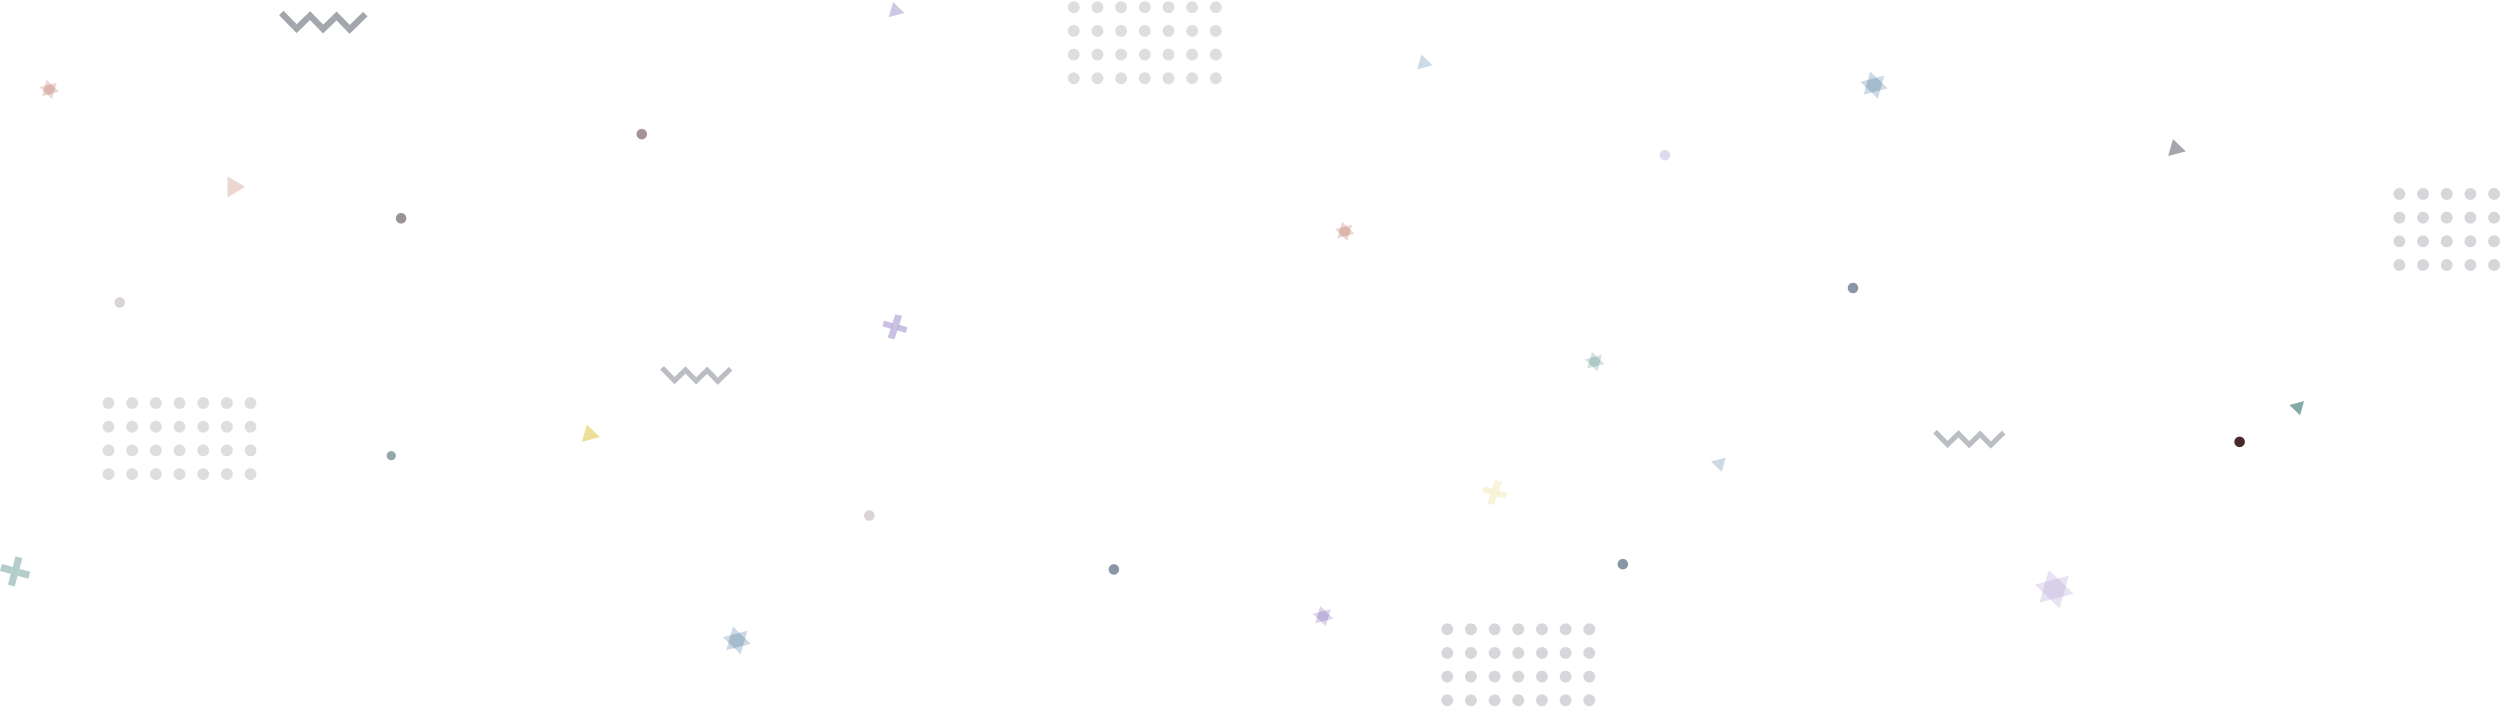
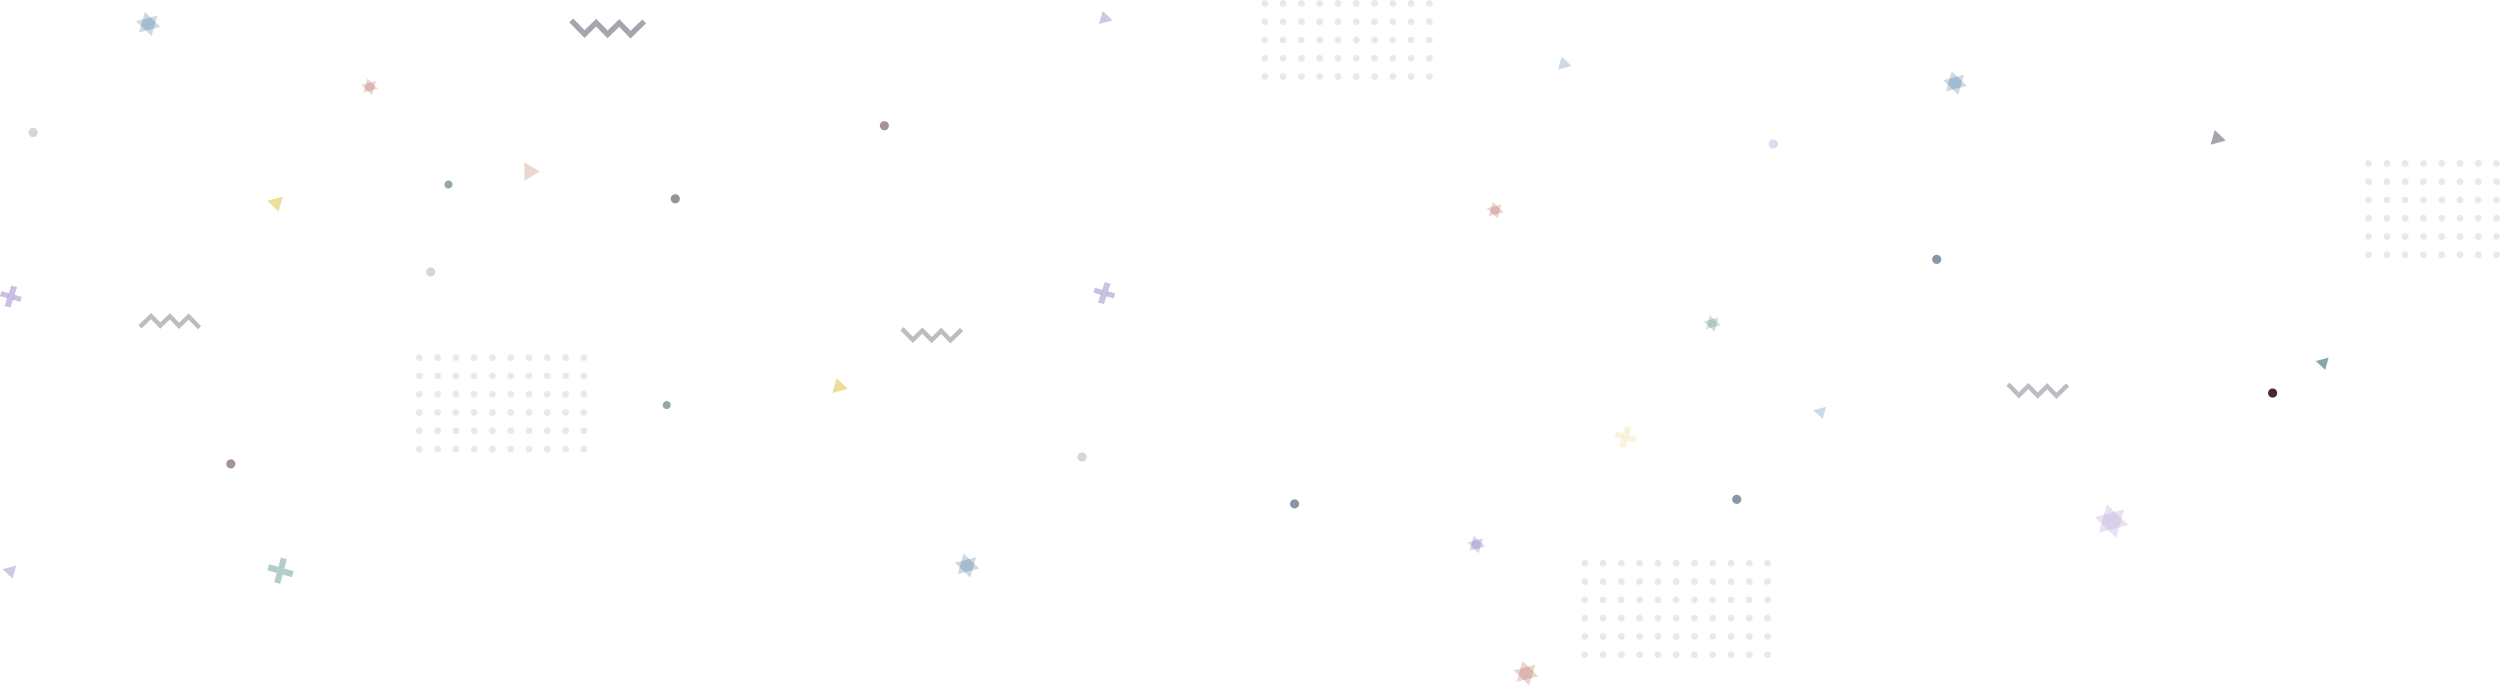
- <svg xmlns="http://www.w3.org/2000/svg" width="1901" height="537" viewBox="0 0 1901 537" fill="none">
-   <path d="M1020.47 168.704L1029.88 177.727L1016.93 181.136L1020.47 168.704Z" fill="#9E341F" fill-opacity="0.2" />
-   <path d="M1024.53 183.297L1015.13 174.273L1028.07 170.866L1024.53 183.297Z" fill="#9E341F" fill-opacity="0.2" />
-   <circle cx="1896.5" cy="147.5" r="4.5" fill="#989CA3" fill-opacity="0.4" />
-   <circle cx="1896.5" cy="165.5" r="4.5" fill="#989CA3" fill-opacity="0.4" />
-   <circle cx="1896.5" cy="183.5" r="4.5" fill="#989CA3" fill-opacity="0.4" />
-   <circle cx="1896.5" cy="201.5" r="4.5" fill="#989CA3" fill-opacity="0.4" />
-   <path d="M1422.14 54.406L1435.41 67.144L1417.13 71.957L1422.14 54.406Z" fill="#08457A" fill-opacity="0.2" />
-   <path d="M1427.86 75.008L1414.59 62.268L1432.87 57.458L1427.86 75.008Z" fill="#08457A" fill-opacity="0.2" />
-   <path d="M35.474 60.704L44.876 69.727L31.929 73.135L35.474 60.704Z" fill="#9E341F" fill-opacity="0.2" />
-   <path d="M39.526 75.297L30.125 66.273L43.073 62.866L39.526 75.297Z" fill="#9E341F" fill-opacity="0.2" />
-   <path d="M1210.47 267.704L1219.88 276.727L1206.93 280.136L1210.47 267.704Z" fill="#1F6964" fill-opacity="0.2" />
-   <path d="M1214.53 282.297L1205.13 273.273L1218.07 269.866L1214.53 282.297Z" fill="#1F6964" fill-opacity="0.2" />
-   <path d="M446.205 322.852L456.095 332.342L442.477 335.927L446.205 322.852Z" fill="#E3C954" fill-opacity="0.6" />
-   <path d="M679.084 1.568L687.736 9.871L675.822 13.008L679.084 1.568Z" fill="#B1A2D4" fill-opacity="0.6" />
-   <path d="M186.352 142.038L173 150.197L173 134.121L186.352 142.038Z" fill="#9E341F" fill-opacity="0.2" />
-   <path d="M1652.35 105.762L1662.07 115.086L1648.69 118.609L1652.35 105.762Z" fill="#1A2333" fill-opacity="0.4" />
-   <path d="M1748.96 315.787L1740.81 307.956L1752.04 304.999L1748.96 315.787Z" fill="#065853" fill-opacity="0.5" />
-   <path d="M1003.85 460.805L1013.81 470.358L1000.1 473.968L1003.85 460.805Z" fill="#51309F" fill-opacity="0.2" />
-   <path d="M1008.15 476.253L998.191 466.698L1011.9 463.09L1008.15 476.253Z" fill="#51309F" fill-opacity="0.2" />
-   <path d="M557.351 476.462L570.932 489.495L552.231 494.419L557.351 476.462Z" fill="#08457A" fill-opacity="0.2" />
-   <path d="M563.204 497.541L549.624 484.505L568.327 479.584L563.204 497.541Z" fill="#08457A" fill-opacity="0.2" />
-   <path d="M1080.83 41.535L1089.29 49.655L1077.64 52.722L1080.83 41.535Z" fill="#08457A" fill-opacity="0.2" />
-   <path d="M1309.13 358.757L1301 350.948L1312.2 348L1309.13 358.757Z" fill="#08457A" fill-opacity="0.2" />
-   <path d="M1557.95 433.41L1576.75 451.455L1550.86 458.273L1557.95 433.41Z" fill="#B1A2D4" fill-opacity="0.3" />
-   <path d="M1566.05 462.598L1547.25 444.55L1573.15 437.736L1566.05 462.598Z" fill="#B1A2D4" fill-opacity="0.3" />
-   <circle cx="82.5" cy="306.5" r="4.5" fill="#1A2333" fill-opacity="0.15" />
-   <circle cx="816.5" cy="5.5" r="4.5" fill="#1A2333" fill-opacity="0.15" />
-   <circle cx="1824.5" cy="147.5" r="4.5" fill="#989CA3" fill-opacity="0.4" />
-   <circle cx="1100.5" cy="478.5" r="4.5" fill="#989CA3" fill-opacity="0.4" />
-   <circle cx="82.5" cy="324.5" r="4.5" fill="#1A2333" fill-opacity="0.15" />
-   <circle cx="816.5" cy="23.5" r="4.5" fill="#1A2333" fill-opacity="0.15" />
-   <circle cx="1824.5" cy="165.5" r="4.5" fill="#989CA3" fill-opacity="0.4" />
-   <circle cx="1100.5" cy="496.5" r="4.5" fill="#989CA3" fill-opacity="0.4" />
-   <circle cx="82.5" cy="342.5" r="4.5" fill="#1A2333" fill-opacity="0.15" />
-   <circle cx="816.5" cy="41.5" r="4.5" fill="#1A2333" fill-opacity="0.15" />
-   <circle cx="1824.5" cy="183.5" r="4.5" fill="#989CA3" fill-opacity="0.4" />
-   <circle cx="1100.5" cy="514.5" r="4.5" fill="#989CA3" fill-opacity="0.4" />
-   <circle cx="82.5" cy="360.5" r="4.5" fill="#1A2333" fill-opacity="0.15" />
-   <circle cx="816.5" cy="59.5" r="4.5" fill="#1A2333" fill-opacity="0.15" />
-   <circle cx="1824.5" cy="201.5" r="4.5" fill="#989CA3" fill-opacity="0.4" />
-   <circle cx="1100.5" cy="532.5" r="4.5" fill="#989CA3" fill-opacity="0.4" />
-   <circle cx="154.5" cy="306.5" r="4.5" fill="#1A2333" fill-opacity="0.15" />
-   <circle cx="888.5" cy="5.5" r="4.5" fill="#1A2333" fill-opacity="0.15" />
-   <circle cx="1172.5" cy="478.5" r="4.5" fill="#989CA3" fill-opacity="0.4" />
-   <circle cx="190.5" cy="306.5" r="4.5" fill="#1A2333" fill-opacity="0.15" />
-   <circle cx="924.5" cy="5.5" r="4.5" fill="#1A2333" fill-opacity="0.15" />
-   <circle cx="1208.5" cy="478.5" r="4.5" fill="#989CA3" fill-opacity="0.4" />
-   <circle cx="154.5" cy="324.5" r="4.5" fill="#1A2333" fill-opacity="0.15" />
-   <circle cx="888.5" cy="23.5" r="4.5" fill="#1A2333" fill-opacity="0.15" />
-   <circle cx="1172.5" cy="496.5" r="4.5" fill="#989CA3" fill-opacity="0.4" />
-   <circle cx="190.5" cy="324.5" r="4.5" fill="#1A2333" fill-opacity="0.15" />
-   <circle cx="924.5" cy="23.5" r="4.5" fill="#1A2333" fill-opacity="0.15" />
-   <circle cx="1208.5" cy="496.5" r="4.5" fill="#989CA3" fill-opacity="0.4" />
-   <circle cx="154.5" cy="342.5" r="4.5" fill="#1A2333" fill-opacity="0.15" />
-   <circle cx="172.5" cy="360.5" r="4.5" fill="#1A2333" fill-opacity="0.15" />
-   <circle cx="888.5" cy="41.5" r="4.5" fill="#1A2333" fill-opacity="0.15" />
-   <circle cx="1172.5" cy="514.5" r="4.5" fill="#989CA3" fill-opacity="0.4" />
-   <circle cx="190.5" cy="342.5" r="4.5" fill="#1A2333" fill-opacity="0.15" />
-   <circle cx="924.5" cy="41.5" r="4.5" fill="#1A2333" fill-opacity="0.15" />
-   <circle cx="1208.5" cy="514.5" r="4.5" fill="#989CA3" fill-opacity="0.4" />
-   <circle cx="154.5" cy="360.5" r="4.5" fill="#1A2333" fill-opacity="0.15" />
-   <circle cx="888.5" cy="59.5" r="4.5" fill="#1A2333" fill-opacity="0.15" />
-   <circle cx="1172.5" cy="532.5" r="4.5" fill="#989CA3" fill-opacity="0.4" />
-   <circle cx="190.5" cy="360.5" r="4.5" fill="#1A2333" fill-opacity="0.15" />
-   <circle cx="924.5" cy="59.5" r="4.5" fill="#1A2333" fill-opacity="0.15" />
-   <circle cx="1208.5" cy="532.5" r="4.5" fill="#989CA3" fill-opacity="0.4" />
-   <circle cx="297.5" cy="346.5" r="3.5" fill="#285053" fill-opacity="0.5" />
-   <circle cx="661" cy="392" r="4" fill="#49292C" fill-opacity="0.2" />
-   <circle cx="91" cy="230" r="4" fill="#49292C" fill-opacity="0.2" />
-   <circle cx="488" cy="102" r="4" fill="#49292C" fill-opacity="0.5" />
-   <circle cx="1234" cy="429" r="4" fill="#132F4C" fill-opacity="0.5" />
-   <circle cx="1409" cy="219" r="4" fill="#132F4C" fill-opacity="0.5" />
-   <circle cx="1266" cy="118" r="4" fill="#B1A2D4" fill-opacity="0.4" />
-   <circle cx="1703" cy="336" r="4" fill="#49292C" />
-   <circle cx="847" cy="433" r="4" fill="#132F4C" fill-opacity="0.5" />
-   <circle cx="305" cy="166" r="4" fill="#34262F" fill-opacity="0.5" />
-   <circle cx="100.5" cy="306.5" r="4.5" fill="#1A2333" fill-opacity="0.15" />
-   <circle cx="834.5" cy="5.5" r="4.5" fill="#1A2333" fill-opacity="0.15" />
-   <circle cx="1842.5" cy="147.5" r="4.5" fill="#989CA3" fill-opacity="0.4" />
-   <circle cx="1118.5" cy="478.5" r="4.5" fill="#989CA3" fill-opacity="0.4" />
-   <circle cx="100.5" cy="324.5" r="4.5" fill="#1A2333" fill-opacity="0.15" />
-   <circle cx="834.5" cy="23.5" r="4.5" fill="#1A2333" fill-opacity="0.15" />
-   <circle cx="1842.5" cy="165.5" r="4.5" fill="#989CA3" fill-opacity="0.4" />
-   <circle cx="1118.5" cy="496.5" r="4.5" fill="#989CA3" fill-opacity="0.4" />
-   <circle cx="100.5" cy="342.5" r="4.5" fill="#1A2333" fill-opacity="0.15" />
-   <circle cx="834.5" cy="41.5" r="4.5" fill="#1A2333" fill-opacity="0.15" />
-   <circle cx="1842.5" cy="183.5" r="4.5" fill="#989CA3" fill-opacity="0.4" />
-   <circle cx="1118.5" cy="514.5" r="4.5" fill="#989CA3" fill-opacity="0.4" />
-   <circle cx="100.5" cy="360.5" r="4.5" fill="#1A2333" fill-opacity="0.15" />
-   <circle cx="834.5" cy="59.5" r="4.5" fill="#1A2333" fill-opacity="0.15" />
-   <circle cx="1842.5" cy="201.5" r="4.5" fill="#989CA3" fill-opacity="0.4" />
-   <circle cx="1118.5" cy="532.5" r="4.5" fill="#989CA3" fill-opacity="0.4" />
-   <circle cx="118.5" cy="306.5" r="4.5" fill="#1A2333" fill-opacity="0.15" />
-   <circle cx="852.5" cy="5.5" r="4.5" fill="#1A2333" fill-opacity="0.15" />
-   <circle cx="1860.5" cy="147.5" r="4.5" fill="#989CA3" fill-opacity="0.4" />
-   <circle cx="1136.5" cy="478.5" r="4.5" fill="#989CA3" fill-opacity="0.4" />
-   <circle cx="118.5" cy="324.5" r="4.5" fill="#1A2333" fill-opacity="0.15" />
-   <circle cx="852.5" cy="23.5" r="4.5" fill="#1A2333" fill-opacity="0.15" />
-   <circle cx="1860.5" cy="165.5" r="4.5" fill="#989CA3" fill-opacity="0.4" />
-   <circle cx="1136.5" cy="496.5" r="4.5" fill="#989CA3" fill-opacity="0.4" />
-   <circle cx="118.5" cy="342.5" r="4.5" fill="#1A2333" fill-opacity="0.15" />
-   <circle cx="852.5" cy="41.5" r="4.5" fill="#1A2333" fill-opacity="0.15" />
-   <circle cx="1860.5" cy="183.5" r="4.5" fill="#989CA3" fill-opacity="0.4" />
-   <circle cx="1136.5" cy="514.5" r="4.5" fill="#989CA3" fill-opacity="0.4" />
-   <circle cx="118.5" cy="360.5" r="4.5" fill="#1A2333" fill-opacity="0.15" />
-   <circle cx="852.5" cy="59.5" r="4.5" fill="#1A2333" fill-opacity="0.15" />
-   <circle cx="1860.5" cy="201.5" r="4.5" fill="#989CA3" fill-opacity="0.4" />
-   <circle cx="1136.5" cy="532.5" r="4.5" fill="#989CA3" fill-opacity="0.4" />
-   <circle cx="136.5" cy="306.5" r="4.5" fill="#1A2333" fill-opacity="0.15" />
-   <circle cx="870.5" cy="5.5" r="4.5" fill="#1A2333" fill-opacity="0.15" />
-   <circle cx="1878.5" cy="147.5" r="4.5" fill="#989CA3" fill-opacity="0.4" />
-   <circle cx="1154.5" cy="478.5" r="4.5" fill="#989CA3" fill-opacity="0.4" />
-   <circle cx="172.5" cy="306.5" r="4.5" fill="#1A2333" fill-opacity="0.15" />
-   <circle cx="906.5" cy="5.5" r="4.5" fill="#1A2333" fill-opacity="0.15" />
-   <circle cx="1190.5" cy="478.5" r="4.5" fill="#989CA3" fill-opacity="0.4" />
-   <circle cx="136.5" cy="324.5" r="4.5" fill="#1A2333" fill-opacity="0.15" />
-   <circle cx="870.5" cy="23.5" r="4.5" fill="#1A2333" fill-opacity="0.15" />
-   <circle cx="1878.5" cy="165.5" r="4.5" fill="#989CA3" fill-opacity="0.4" />
-   <circle cx="1154.5" cy="496.5" r="4.5" fill="#989CA3" fill-opacity="0.4" />
-   <circle cx="172.5" cy="324.5" r="4.5" fill="#1A2333" fill-opacity="0.15" />
-   <circle cx="906.5" cy="23.5" r="4.5" fill="#1A2333" fill-opacity="0.15" />
-   <circle cx="1190.5" cy="496.5" r="4.5" fill="#989CA3" fill-opacity="0.4" />
-   <circle cx="136.5" cy="342.5" r="4.5" fill="#1A2333" fill-opacity="0.15" />
-   <circle cx="870.5" cy="41.5" r="4.5" fill="#1A2333" fill-opacity="0.15" />
-   <circle cx="1878.5" cy="183.5" r="4.5" fill="#989CA3" fill-opacity="0.4" />
-   <circle cx="1154.5" cy="514.5" r="4.5" fill="#989CA3" fill-opacity="0.4" />
-   <circle cx="172.5" cy="342.5" r="4.5" fill="#1A2333" fill-opacity="0.15" />
-   <circle cx="906.5" cy="41.5" r="4.5" fill="#1A2333" fill-opacity="0.15" />
-   <circle cx="1190.5" cy="514.5" r="4.5" fill="#989CA3" fill-opacity="0.4" />
-   <circle cx="136.5" cy="360.5" r="4.5" fill="#1A2333" fill-opacity="0.15" />
-   <circle cx="870.5" cy="59.5" r="4.5" fill="#1A2333" fill-opacity="0.15" />
-   <circle cx="1878.5" cy="201.5" r="4.5" fill="#989CA3" fill-opacity="0.4" />
-   <circle cx="1154.5" cy="532.5" r="4.5" fill="#989CA3" fill-opacity="0.4" />
-   <circle cx="906.5" cy="59.5" r="4.5" fill="#1A2333" fill-opacity="0.15" />
-   <circle cx="1190.5" cy="532.5" r="4.5" fill="#989CA3" fill-opacity="0.4" />
-   <path d="M1480.93 335.197L1472.81 326.852L1470 329.587L1478.12 337.932L1480.93 335.197Z" fill="#1A2333" fill-opacity="0.3" />
-   <path d="M512.931 286.665L504.811 278.32L501.999 281.056L510.12 289.401L512.931 286.665Z" fill="#1A2333" fill-opacity="0.3" />
-   <path d="M1478.12 337.929L1480.86 340.741L1483.67 338.007L1489.2 332.621L1486.46 329.813L1489.27 327.078L1480.93 335.194L1478.12 337.929V337.929Z" fill="#1A2333" fill-opacity="0.3" />
-   <path d="M510.122 289.398L512.858 292.21L515.667 289.476L521.198 284.09L518.463 281.281L521.271 278.547L512.93 286.663L510.122 289.398V289.398Z" fill="#1A2333" fill-opacity="0.3" />
-   <path d="M1489.2 332.62L1497.32 340.96L1494.58 338.152L1497.39 335.417L1492.01 329.886L1489.27 327.078L1486.46 329.812L1489.2 332.62Z" fill="#1A2333" fill-opacity="0.3" />
-   <path d="M521.198 284.089L529.318 292.429L526.584 289.62L529.392 286.886L524.006 281.354L521.271 278.546L518.463 281.281L521.198 284.089Z" fill="#1A2333" fill-opacity="0.3" />
-   <path d="M1497.32 340.96L1500.13 338.23L1505.66 332.844L1502.92 330.031L1505.73 327.297L1497.39 335.418L1494.58 338.152L1497.32 340.96Z" fill="#1A2333" fill-opacity="0.3" />
-   <path d="M529.317 292.429L532.128 289.699L537.659 284.313L534.922 281.5L537.73 278.766L529.391 286.886L526.583 289.621L529.317 292.429Z" fill="#1A2333" fill-opacity="0.3" />
-   <path d="M1505.66 332.843L1511.05 338.375L1513.85 335.64L1505.73 327.296L1502.92 330.031L1505.66 332.843Z" fill="#1A2333" fill-opacity="0.3" />
-   <path d="M537.661 284.312L543.047 289.844L545.855 287.109L537.732 278.765L534.924 281.5L537.661 284.312Z" fill="#1A2333" fill-opacity="0.3" />
-   <path d="M1511.05 338.374L1513.78 341.182L1524.93 330.325L1522.2 327.517L1513.85 335.64L1511.05 338.374V338.374Z" fill="#1A2333" fill-opacity="0.3" />
-   <path d="M543.047 289.843L545.781 292.651L556.933 281.794L554.199 278.986L545.855 287.109L543.047 289.843V289.843Z" fill="#1A2333" fill-opacity="0.3" />
-   <path d="M225.595 18.413L215.652 8.195L212.21 11.545L222.153 21.762L225.595 18.413Z" fill="#1A2333" fill-opacity="0.4" />
-   <path d="M222.153 21.756L225.504 25.2L228.942 21.852L235.715 15.257L232.366 11.819L235.805 8.471L225.591 18.408L222.153 21.756V21.756Z" fill="#1A2333" fill-opacity="0.4" />
-   <path d="M235.717 15.258L245.66 25.469L242.311 22.031L245.75 18.682L239.155 11.91L235.807 8.471L232.369 11.82L235.717 15.258Z" fill="#1A2333" fill-opacity="0.4" />
-   <path d="M245.658 25.468L249.099 22.125L255.872 15.53L252.521 12.086L255.959 8.738L245.748 18.681L242.31 22.029L245.658 25.468Z" fill="#1A2333" fill-opacity="0.4" />
-   <path d="M255.872 15.531L262.467 22.303L265.905 18.955L255.959 8.739L252.521 12.087L255.872 15.531Z" fill="#1A2333" fill-opacity="0.4" />
-   <path d="M262.467 22.305L265.815 25.743L279.469 12.449L276.121 9.011L265.905 18.956L262.467 22.305V22.305Z" fill="#1A2333" fill-opacity="0.4" />
-   <path d="M672.212 243.839L671 248.211L677.705 250.07L678.917 245.698L672.212 243.839Z" fill="#51309F" fill-opacity="0.3" />
-   <path d="M1128.21 369.839L1127 374.211L1133.7 376.07L1134.92 371.698L1128.21 369.839Z" fill="#E0C341" fill-opacity="0.2" />
-   <path d="M1.468 428.86L0 434.152L8.116 436.403L9.584 431.111L1.468 428.86Z" fill="#065853" fill-opacity="0.3" />
-   <path d="M683.295 246.913L682.082 251.285L688.787 253.145L689.999 248.772L683.295 246.913Z" fill="#51309F" fill-opacity="0.3" />
-   <path d="M1139.29 372.913L1138.08 377.285L1144.79 379.145L1146 374.772L1139.29 372.913Z" fill="#E0C341" fill-opacity="0.2" />
-   <path d="M14.884 432.579L13.416 437.871L21.532 440.122L23 434.829L14.884 432.579Z" fill="#065853" fill-opacity="0.3" />
-   <path d="M677.198 250.079L675 256.787L680.171 258L682.369 251.292L683.802 246.921L686 240.213L680.829 239L678.631 245.703L677.198 250.079Z" fill="#51309F" fill-opacity="0.3" />
-   <path d="M1133.2 376.079L1131 382.787L1136.17 384L1138.37 377.292L1139.8 372.921L1142 366.213L1136.83 365L1134.63 371.703L1133.2 376.079Z" fill="#E0C341" fill-opacity="0.2" />
-   <path d="M8.198 436.411L6 444.531L11.171 446L13.368 437.88L14.803 432.589L17 424.469L11.829 423L9.631 431.114L8.198 436.411Z" fill="#065853" fill-opacity="0.3" />
+ <svg xmlns="http://www.w3.org/2000/svg" width="2188" height="603" viewBox="0 0 2188 603" fill="none">
+   <path d="M1332.52 578.507L1346.35 591.776L1327.31 596.789L1332.52 578.507Z" fill="#9E341F" fill-opacity="0.2" />
+   <path d="M1338.48 599.968L1324.65 586.697L1343.7 581.687L1338.48 599.968Z" fill="#9E341F" fill-opacity="0.2" />
+   <path d="M1306.47 176.704L1315.88 185.727L1302.93 189.136L1306.47 176.704Z" fill="#9E341F" fill-opacity="0.2" />
+   <path d="M1310.53 191.297L1301.13 182.273L1314.07 178.866L1310.53 191.297Z" fill="#9E341F" fill-opacity="0.2" />
+   <path d="M1708.14 62.406L1721.41 75.144L1703.13 79.957L1708.14 62.406Z" fill="#08457A" fill-opacity="0.2" />
+   <path d="M1713.86 83.008L1700.59 70.268L1718.87 65.458L1713.86 83.008Z" fill="#08457A" fill-opacity="0.2" />
+   <path d="M321.474 68.704L330.876 77.727L317.929 81.135L321.474 68.704Z" fill="#9E341F" fill-opacity="0.2" />
+   <path d="M325.526 83.297L316.125 74.273L329.073 70.866L325.526 83.297Z" fill="#9E341F" fill-opacity="0.2" />
+   <path d="M1496.47 275.704L1505.88 284.727L1492.93 288.136L1496.47 275.704Z" fill="#1F6964" fill-opacity="0.2" />
+   <path d="M1500.53 290.297L1491.13 281.273L1504.07 277.866L1500.53 290.297Z" fill="#1F6964" fill-opacity="0.2" />
+   <path d="M732.207 330.852L742.097 340.342L728.479 343.927L732.207 330.852Z" fill="#E3C954" fill-opacity="0.6" />
+   <path d="M965.082 9.568L973.734 17.871L961.82 21.008L965.082 9.568Z" fill="#B1A2D4" fill-opacity="0.6" />
+   <path d="M472.352 150.038L459 158.197L459 142.121L472.352 150.038Z" fill="#9E341F" fill-opacity="0.2" />
+   <path d="M1938.35 113.762L1948.07 123.086L1934.69 126.609L1938.35 113.762Z" fill="#1A2333" fill-opacity="0.4" />
+   <path d="M2034.96 323.787L2026.81 315.956L2038.04 312.999L2034.96 323.787Z" fill="#065853" fill-opacity="0.5" />
+   <path d="M1289.85 468.805L1299.81 478.358L1286.1 481.968L1289.85 468.805Z" fill="#51309F" fill-opacity="0.2" />
+   <path d="M1294.15 484.253L1284.19 474.698L1297.9 471.09L1294.15 484.253Z" fill="#51309F" fill-opacity="0.2" />
+   <path d="M843.351 484.462L856.932 497.495L838.231 502.419L843.351 484.462Z" fill="#08457A" fill-opacity="0.2" />
+   <path d="M849.204 505.541L835.624 492.505L854.327 487.584L849.204 505.541Z" fill="#08457A" fill-opacity="0.2" />
+   <path d="M1366.83 49.535L1375.29 57.655L1363.64 60.722L1366.83 49.535Z" fill="#08457A" fill-opacity="0.2" />
+   <path d="M1595.13 366.757L1587 358.948L1598.2 356L1595.13 366.757Z" fill="#08457A" fill-opacity="0.2" />
+   <path d="M1843.95 441.41L1862.75 459.455L1836.86 466.273L1843.95 441.41Z" fill="#B1A2D4" fill-opacity="0.3" />
+   <path d="M1852.05 470.598L1833.25 452.55L1859.15 445.736L1852.05 470.598Z" fill="#B1A2D4" fill-opacity="0.3" />
+   <circle cx="367" cy="313" r="3" fill="#1A2333" fill-opacity="0.1" />
+   <circle cx="1387" cy="493" r="3" fill="#1A2333" fill-opacity="0.1" />
+   <circle cx="1107" cy="3" r="3" fill="#1A2333" fill-opacity="0.1" />
+   <circle cx="383" cy="313" r="3" fill="#1A2333" fill-opacity="0.1" />
+   <circle cx="1403" cy="493" r="3" fill="#1A2333" fill-opacity="0.1" />
+   <circle cx="1123" cy="3" r="3" fill="#1A2333" fill-opacity="0.1" />
+   <circle cx="2073" cy="143" r="3" fill="#1A2333" fill-opacity="0.1" />
+   <circle cx="399" cy="313" r="3" fill="#1A2333" fill-opacity="0.1" />
+   <circle cx="1419" cy="493" r="3" fill="#1A2333" fill-opacity="0.1" />
+   <circle cx="1139" cy="3" r="3" fill="#1A2333" fill-opacity="0.1" />
+   <circle cx="2089" cy="143" r="3" fill="#1A2333" fill-opacity="0.1" />
+   <circle cx="415" cy="313" r="3" fill="#1A2333" fill-opacity="0.1" />
+   <circle cx="1435" cy="493" r="3" fill="#1A2333" fill-opacity="0.1" />
+   <circle cx="1155" cy="3" r="3" fill="#1A2333" fill-opacity="0.1" />
+   <circle cx="2105" cy="143" r="3" fill="#1A2333" fill-opacity="0.1" />
+   <circle cx="431" cy="313" r="3" fill="#1A2333" fill-opacity="0.1" />
+   <circle cx="1451" cy="493" r="3" fill="#1A2333" fill-opacity="0.1" />
+   <circle cx="1171" cy="3" r="3" fill="#1A2333" fill-opacity="0.1" />
+   <circle cx="2121" cy="143" r="3" fill="#1A2333" fill-opacity="0.1" />
+   <circle cx="447" cy="313" r="3" fill="#1A2333" fill-opacity="0.1" />
+   <circle cx="1467" cy="493" r="3" fill="#1A2333" fill-opacity="0.1" />
+   <circle cx="1187" cy="3" r="3" fill="#1A2333" fill-opacity="0.1" />
+   <circle cx="2137" cy="143" r="3" fill="#1A2333" fill-opacity="0.1" />
+   <circle cx="463" cy="313" r="3" fill="#1A2333" fill-opacity="0.1" />
+   <circle cx="1483" cy="493" r="3" fill="#1A2333" fill-opacity="0.1" />
+   <circle cx="1203" cy="3" r="3" fill="#1A2333" fill-opacity="0.1" />
+   <circle cx="2153" cy="143" r="3" fill="#1A2333" fill-opacity="0.1" />
+   <circle cx="479" cy="313" r="3" fill="#1A2333" fill-opacity="0.1" />
+   <circle cx="1499" cy="493" r="3" fill="#1A2333" fill-opacity="0.1" />
+   <circle cx="1219" cy="3" r="3" fill="#1A2333" fill-opacity="0.1" />
+   <circle cx="2169" cy="143" r="3" fill="#1A2333" fill-opacity="0.1" />
+   <circle cx="495" cy="313" r="3" fill="#1A2333" fill-opacity="0.1" />
+   <circle cx="1515" cy="493" r="3" fill="#1A2333" fill-opacity="0.1" />
+   <circle cx="1235" cy="3" r="3" fill="#1A2333" fill-opacity="0.1" />
+   <circle cx="2185" cy="143" r="3" fill="#1A2333" fill-opacity="0.1" />
+   <circle cx="511" cy="313" r="3" fill="#1A2333" fill-opacity="0.1" />
+   <circle cx="1531" cy="493" r="3" fill="#1A2333" fill-opacity="0.1" />
+   <circle cx="1251" cy="3" r="3" fill="#1A2333" fill-opacity="0.1" />
+   <circle cx="1547" cy="493" r="3" fill="#1A2333" fill-opacity="0.1" />
+   <circle cx="367" cy="329" r="3" fill="#1A2333" fill-opacity="0.1" />
+   <circle cx="1387" cy="509" r="3" fill="#1A2333" fill-opacity="0.1" />
+   <circle cx="1107" cy="19" r="3" fill="#1A2333" fill-opacity="0.1" />
+   <circle cx="383" cy="329" r="3" fill="#1A2333" fill-opacity="0.1" />
+   <circle cx="1403" cy="509" r="3" fill="#1A2333" fill-opacity="0.1" />
+   <circle cx="1123" cy="19" r="3" fill="#1A2333" fill-opacity="0.1" />
+   <circle cx="2073" cy="159" r="3" fill="#1A2333" fill-opacity="0.1" />
+   <circle cx="399" cy="329" r="3" fill="#1A2333" fill-opacity="0.1" />
+   <circle cx="1419" cy="509" r="3" fill="#1A2333" fill-opacity="0.1" />
+   <circle cx="1139" cy="19" r="3" fill="#1A2333" fill-opacity="0.1" />
+   <circle cx="2089" cy="159" r="3" fill="#1A2333" fill-opacity="0.1" />
+   <circle cx="415" cy="329" r="3" fill="#1A2333" fill-opacity="0.1" />
+   <circle cx="1435" cy="509" r="3" fill="#1A2333" fill-opacity="0.1" />
+   <circle cx="1155" cy="19" r="3" fill="#1A2333" fill-opacity="0.1" />
+   <circle cx="2105" cy="159" r="3" fill="#1A2333" fill-opacity="0.1" />
+   <circle cx="431" cy="329" r="3" fill="#1A2333" fill-opacity="0.1" />
+   <circle cx="1451" cy="509" r="3" fill="#1A2333" fill-opacity="0.1" />
+   <circle cx="1171" cy="19" r="3" fill="#1A2333" fill-opacity="0.1" />
+   <circle cx="2121" cy="159" r="3" fill="#1A2333" fill-opacity="0.1" />
+   <circle cx="447" cy="329" r="3" fill="#1A2333" fill-opacity="0.1" />
+   <circle cx="1467" cy="509" r="3" fill="#1A2333" fill-opacity="0.1" />
+   <circle cx="1187" cy="19" r="3" fill="#1A2333" fill-opacity="0.1" />
+   <circle cx="2137" cy="159" r="3" fill="#1A2333" fill-opacity="0.1" />
+   <circle cx="463" cy="329" r="3" fill="#1A2333" fill-opacity="0.1" />
+   <circle cx="1483" cy="509" r="3" fill="#1A2333" fill-opacity="0.1" />
+   <circle cx="1203" cy="19" r="3" fill="#1A2333" fill-opacity="0.1" />
+   <circle cx="2153" cy="159" r="3" fill="#1A2333" fill-opacity="0.1" />
+   <circle cx="479" cy="329" r="3" fill="#1A2333" fill-opacity="0.1" />
+   <circle cx="1499" cy="509" r="3" fill="#1A2333" fill-opacity="0.1" />
+   <circle cx="1219" cy="19" r="3" fill="#1A2333" fill-opacity="0.1" />
+   <circle cx="2169" cy="159" r="3" fill="#1A2333" fill-opacity="0.1" />
+   <circle cx="495" cy="329" r="3" fill="#1A2333" fill-opacity="0.1" />
+   <circle cx="1515" cy="509" r="3" fill="#1A2333" fill-opacity="0.1" />
+   <circle cx="1235" cy="19" r="3" fill="#1A2333" fill-opacity="0.1" />
+   <circle cx="2185" cy="159" r="3" fill="#1A2333" fill-opacity="0.1" />
+   <circle cx="511" cy="329" r="3" fill="#1A2333" fill-opacity="0.1" />
+   <circle cx="1531" cy="509" r="3" fill="#1A2333" fill-opacity="0.1" />
+   <circle cx="1251" cy="19" r="3" fill="#1A2333" fill-opacity="0.1" />
+   <circle cx="1547" cy="509" r="3" fill="#1A2333" fill-opacity="0.1" />
+   <circle cx="367" cy="345" r="3" fill="#1A2333" fill-opacity="0.1" />
+   <circle cx="1387" cy="525" r="3" fill="#1A2333" fill-opacity="0.1" />
+   <circle cx="1107" cy="35" r="3" fill="#1A2333" fill-opacity="0.1" />
+   <circle cx="383" cy="345" r="3" fill="#1A2333" fill-opacity="0.1" />
+   <circle cx="1403" cy="525" r="3" fill="#1A2333" fill-opacity="0.1" />
+   <circle cx="1123" cy="35" r="3" fill="#1A2333" fill-opacity="0.1" />
+   <circle cx="2073" cy="175" r="3" fill="#1A2333" fill-opacity="0.1" />
+   <circle cx="399" cy="345" r="3" fill="#1A2333" fill-opacity="0.1" />
+   <circle cx="1419" cy="525" r="3" fill="#1A2333" fill-opacity="0.1" />
+   <circle cx="1139" cy="35" r="3" fill="#1A2333" fill-opacity="0.1" />
+   <circle cx="2089" cy="175" r="3" fill="#1A2333" fill-opacity="0.1" />
+   <circle cx="415" cy="345" r="3" fill="#1A2333" fill-opacity="0.1" />
+   <circle cx="1435" cy="525" r="3" fill="#1A2333" fill-opacity="0.1" />
+   <circle cx="1155" cy="35" r="3" fill="#1A2333" fill-opacity="0.1" />
+   <circle cx="2105" cy="175" r="3" fill="#1A2333" fill-opacity="0.1" />
+   <circle cx="431" cy="345" r="3" fill="#1A2333" fill-opacity="0.1" />
+   <circle cx="1451" cy="525" r="3" fill="#1A2333" fill-opacity="0.1" />
+   <circle cx="1171" cy="35" r="3" fill="#1A2333" fill-opacity="0.1" />
+   <circle cx="2121" cy="175" r="3" fill="#1A2333" fill-opacity="0.1" />
+   <circle cx="447" cy="345" r="3" fill="#1A2333" fill-opacity="0.1" />
+   <circle cx="1467" cy="525" r="3" fill="#1A2333" fill-opacity="0.1" />
+   <circle cx="1187" cy="35" r="3" fill="#1A2333" fill-opacity="0.1" />
+   <circle cx="2137" cy="175" r="3" fill="#1A2333" fill-opacity="0.1" />
+   <circle cx="463" cy="345" r="3" fill="#1A2333" fill-opacity="0.1" />
+   <circle cx="1483" cy="525" r="3" fill="#1A2333" fill-opacity="0.1" />
+   <circle cx="1203" cy="35" r="3" fill="#1A2333" fill-opacity="0.1" />
+   <circle cx="2153" cy="175" r="3" fill="#1A2333" fill-opacity="0.1" />
+   <circle cx="479" cy="345" r="3" fill="#1A2333" fill-opacity="0.1" />
+   <circle cx="1499" cy="525" r="3" fill="#1A2333" fill-opacity="0.1" />
+   <circle cx="1219" cy="35" r="3" fill="#1A2333" fill-opacity="0.1" />
+   <circle cx="2169" cy="175" r="3" fill="#1A2333" fill-opacity="0.1" />
+   <circle cx="495" cy="345" r="3" fill="#1A2333" fill-opacity="0.1" />
+   <circle cx="1515" cy="525" r="3" fill="#1A2333" fill-opacity="0.1" />
+   <circle cx="1235" cy="35" r="3" fill="#1A2333" fill-opacity="0.1" />
+   <circle cx="2185" cy="175" r="3" fill="#1A2333" fill-opacity="0.1" />
+   <circle cx="511" cy="345" r="3" fill="#1A2333" fill-opacity="0.1" />
+   <circle cx="1531" cy="525" r="3" fill="#1A2333" fill-opacity="0.1" />
+   <circle cx="1251" cy="35" r="3" fill="#1A2333" fill-opacity="0.1" />
+   <circle cx="1547" cy="525" r="3" fill="#1A2333" fill-opacity="0.1" />
+   <circle cx="367" cy="361" r="3" fill="#1A2333" fill-opacity="0.1" />
+   <circle cx="1387" cy="541" r="3" fill="#1A2333" fill-opacity="0.1" />
+   <circle cx="1107" cy="51" r="3" fill="#1A2333" fill-opacity="0.1" />
+   <circle cx="383" cy="361" r="3" fill="#1A2333" fill-opacity="0.1" />
+   <circle cx="1403" cy="541" r="3" fill="#1A2333" fill-opacity="0.1" />
+   <circle cx="1123" cy="51" r="3" fill="#1A2333" fill-opacity="0.1" />
+   <circle cx="2073" cy="191" r="3" fill="#1A2333" fill-opacity="0.1" />
+   <circle cx="399" cy="361" r="3" fill="#1A2333" fill-opacity="0.1" />
+   <circle cx="1419" cy="541" r="3" fill="#1A2333" fill-opacity="0.1" />
+   <circle cx="1139" cy="51" r="3" fill="#1A2333" fill-opacity="0.1" />
+   <circle cx="2089" cy="191" r="3" fill="#1A2333" fill-opacity="0.1" />
+   <circle cx="415" cy="361" r="3" fill="#1A2333" fill-opacity="0.1" />
+   <circle cx="1435" cy="541" r="3" fill="#1A2333" fill-opacity="0.1" />
+   <circle cx="1155" cy="51" r="3" fill="#1A2333" fill-opacity="0.1" />
+   <circle cx="2105" cy="191" r="3" fill="#1A2333" fill-opacity="0.1" />
+   <circle cx="431" cy="361" r="3" fill="#1A2333" fill-opacity="0.1" />
+   <circle cx="1451" cy="541" r="3" fill="#1A2333" fill-opacity="0.1" />
+   <circle cx="1171" cy="51" r="3" fill="#1A2333" fill-opacity="0.1" />
+   <circle cx="2121" cy="191" r="3" fill="#1A2333" fill-opacity="0.1" />
+   <circle cx="447" cy="361" r="3" fill="#1A2333" fill-opacity="0.1" />
+   <circle cx="1467" cy="541" r="3" fill="#1A2333" fill-opacity="0.1" />
+   <circle cx="1187" cy="51" r="3" fill="#1A2333" fill-opacity="0.1" />
+   <circle cx="2137" cy="191" r="3" fill="#1A2333" fill-opacity="0.1" />
+   <circle cx="463" cy="361" r="3" fill="#1A2333" fill-opacity="0.1" />
+   <circle cx="1483" cy="541" r="3" fill="#1A2333" fill-opacity="0.1" />
+   <circle cx="1203" cy="51" r="3" fill="#1A2333" fill-opacity="0.1" />
+   <circle cx="2153" cy="191" r="3" fill="#1A2333" fill-opacity="0.1" />
+   <circle cx="479" cy="361" r="3" fill="#1A2333" fill-opacity="0.1" />
+   <circle cx="1499" cy="541" r="3" fill="#1A2333" fill-opacity="0.1" />
+   <circle cx="1219" cy="51" r="3" fill="#1A2333" fill-opacity="0.1" />
+   <circle cx="2169" cy="191" r="3" fill="#1A2333" fill-opacity="0.1" />
+   <circle cx="495" cy="361" r="3" fill="#1A2333" fill-opacity="0.1" />
+   <circle cx="1515" cy="541" r="3" fill="#1A2333" fill-opacity="0.1" />
+   <circle cx="1235" cy="51" r="3" fill="#1A2333" fill-opacity="0.1" />
+   <circle cx="2185" cy="191" r="3" fill="#1A2333" fill-opacity="0.1" />
+   <circle cx="511" cy="361" r="3" fill="#1A2333" fill-opacity="0.1" />
+   <circle cx="1531" cy="541" r="3" fill="#1A2333" fill-opacity="0.1" />
+   <circle cx="1251" cy="51" r="3" fill="#1A2333" fill-opacity="0.1" />
+   <circle cx="1547" cy="541" r="3" fill="#1A2333" fill-opacity="0.1" />
+   <circle cx="367" cy="377" r="3" fill="#1A2333" fill-opacity="0.1" />
+   <circle cx="1387" cy="557" r="3" fill="#1A2333" fill-opacity="0.1" />
+   <circle cx="1107" cy="67" r="3" fill="#1A2333" fill-opacity="0.1" />
+   <circle cx="383" cy="377" r="3" fill="#1A2333" fill-opacity="0.1" />
+   <circle cx="1403" cy="557" r="3" fill="#1A2333" fill-opacity="0.1" />
+   <circle cx="1123" cy="67" r="3" fill="#1A2333" fill-opacity="0.1" />
+   <circle cx="2073" cy="207" r="3" fill="#1A2333" fill-opacity="0.1" />
+   <circle cx="399" cy="377" r="3" fill="#1A2333" fill-opacity="0.1" />
+   <circle cx="1419" cy="557" r="3" fill="#1A2333" fill-opacity="0.1" />
+   <circle cx="1139" cy="67" r="3" fill="#1A2333" fill-opacity="0.1" />
+   <circle cx="2089" cy="207" r="3" fill="#1A2333" fill-opacity="0.1" />
+   <circle cx="415" cy="377" r="3" fill="#1A2333" fill-opacity="0.1" />
+   <circle cx="1435" cy="557" r="3" fill="#1A2333" fill-opacity="0.1" />
+   <circle cx="1155" cy="67" r="3" fill="#1A2333" fill-opacity="0.1" />
+   <circle cx="2105" cy="207" r="3" fill="#1A2333" fill-opacity="0.1" />
+   <circle cx="431" cy="377" r="3" fill="#1A2333" fill-opacity="0.1" />
+   <circle cx="1451" cy="557" r="3" fill="#1A2333" fill-opacity="0.1" />
+   <circle cx="1171" cy="67" r="3" fill="#1A2333" fill-opacity="0.1" />
+   <circle cx="2121" cy="207" r="3" fill="#1A2333" fill-opacity="0.1" />
+   <circle cx="447" cy="377" r="3" fill="#1A2333" fill-opacity="0.1" />
+   <circle cx="1467" cy="557" r="3" fill="#1A2333" fill-opacity="0.1" />
+   <circle cx="1187" cy="67" r="3" fill="#1A2333" fill-opacity="0.1" />
+   <circle cx="2137" cy="207" r="3" fill="#1A2333" fill-opacity="0.1" />
+   <circle cx="463" cy="377" r="3" fill="#1A2333" fill-opacity="0.1" />
+   <circle cx="1483" cy="557" r="3" fill="#1A2333" fill-opacity="0.1" />
+   <circle cx="1203" cy="67" r="3" fill="#1A2333" fill-opacity="0.1" />
+   <circle cx="2153" cy="207" r="3" fill="#1A2333" fill-opacity="0.1" />
+   <circle cx="479" cy="377" r="3" fill="#1A2333" fill-opacity="0.1" />
+   <circle cx="1499" cy="557" r="3" fill="#1A2333" fill-opacity="0.1" />
+   <circle cx="1219" cy="67" r="3" fill="#1A2333" fill-opacity="0.1" />
+   <circle cx="2169" cy="207" r="3" fill="#1A2333" fill-opacity="0.1" />
+   <circle cx="495" cy="377" r="3" fill="#1A2333" fill-opacity="0.1" />
+   <circle cx="1515" cy="557" r="3" fill="#1A2333" fill-opacity="0.1" />
+   <circle cx="1235" cy="67" r="3" fill="#1A2333" fill-opacity="0.1" />
+   <circle cx="2185" cy="207" r="3" fill="#1A2333" fill-opacity="0.1" />
+   <circle cx="511" cy="377" r="3" fill="#1A2333" fill-opacity="0.1" />
+   <circle cx="1531" cy="557" r="3" fill="#1A2333" fill-opacity="0.1" />
+   <circle cx="1251" cy="67" r="3" fill="#1A2333" fill-opacity="0.1" />
+   <circle cx="1547" cy="557" r="3" fill="#1A2333" fill-opacity="0.1" />
+   <circle cx="367" cy="393" r="3" fill="#1A2333" fill-opacity="0.1" />
+   <circle cx="1387" cy="573" r="3" fill="#1A2333" fill-opacity="0.1" />
+   <circle cx="383" cy="393" r="3" fill="#1A2333" fill-opacity="0.1" />
+   <circle cx="1403" cy="573" r="3" fill="#1A2333" fill-opacity="0.1" />
+   <circle cx="2073" cy="223" r="3" fill="#1A2333" fill-opacity="0.1" />
+   <circle cx="399" cy="393" r="3" fill="#1A2333" fill-opacity="0.1" />
+   <circle cx="1419" cy="573" r="3" fill="#1A2333" fill-opacity="0.1" />
+   <circle cx="2089" cy="223" r="3" fill="#1A2333" fill-opacity="0.1" />
+   <circle cx="415" cy="393" r="3" fill="#1A2333" fill-opacity="0.1" />
+   <circle cx="1435" cy="573" r="3" fill="#1A2333" fill-opacity="0.1" />
+   <circle cx="2105" cy="223" r="3" fill="#1A2333" fill-opacity="0.1" />
+   <circle cx="431" cy="393" r="3" fill="#1A2333" fill-opacity="0.1" />
+   <circle cx="1451" cy="573" r="3" fill="#1A2333" fill-opacity="0.1" />
+   <circle cx="2121" cy="223" r="3" fill="#1A2333" fill-opacity="0.1" />
+   <circle cx="447" cy="393" r="3" fill="#1A2333" fill-opacity="0.1" />
+   <circle cx="1467" cy="573" r="3" fill="#1A2333" fill-opacity="0.1" />
+   <circle cx="2137" cy="223" r="3" fill="#1A2333" fill-opacity="0.1" />
+   <circle cx="463" cy="393" r="3" fill="#1A2333" fill-opacity="0.1" />
+   <circle cx="1483" cy="573" r="3" fill="#1A2333" fill-opacity="0.1" />
+   <circle cx="2153" cy="223" r="3" fill="#1A2333" fill-opacity="0.1" />
+   <circle cx="479" cy="393" r="3" fill="#1A2333" fill-opacity="0.1" />
+   <circle cx="1499" cy="573" r="3" fill="#1A2333" fill-opacity="0.1" />
+   <circle cx="2169" cy="223" r="3" fill="#1A2333" fill-opacity="0.1" />
+   <circle cx="495" cy="393" r="3" fill="#1A2333" fill-opacity="0.1" />
+   <circle cx="1515" cy="573" r="3" fill="#1A2333" fill-opacity="0.1" />
+   <circle cx="2185" cy="223" r="3" fill="#1A2333" fill-opacity="0.1" />
+   <circle cx="511" cy="393" r="3" fill="#1A2333" fill-opacity="0.1" />
+   <circle cx="1531" cy="573" r="3" fill="#1A2333" fill-opacity="0.1" />
+   <circle cx="1547" cy="573" r="3" fill="#1A2333" fill-opacity="0.1" />
+   <circle cx="583.5" cy="354.5" r="3.5" fill="#285053" fill-opacity="0.5" />
+   <circle cx="947" cy="400" r="4" fill="#49292C" fill-opacity="0.2" />
+   <circle cx="377" cy="238" r="4" fill="#49292C" fill-opacity="0.2" />
+   <circle cx="774" cy="110" r="4" fill="#49292C" fill-opacity="0.5" />
+   <circle cx="1520" cy="437" r="4" fill="#132F4C" fill-opacity="0.5" />
+   <circle cx="1695" cy="227" r="4" fill="#132F4C" fill-opacity="0.5" />
+   <circle cx="1552" cy="126" r="4" fill="#B1A2D4" fill-opacity="0.4" />
+   <circle cx="1989" cy="344" r="4" fill="#49292C" />
+   <circle cx="1133" cy="441" r="4" fill="#132F4C" fill-opacity="0.5" />
+   <circle cx="591" cy="174" r="4" fill="#34262F" fill-opacity="0.5" />
+   <path d="M1766.93 343.197L1758.81 334.852L1756 337.587L1764.12 345.932L1766.93 343.197Z" fill="#1A2333" fill-opacity="0.3" />
+   <path d="M798.933 294.665L790.812 286.32L788.001 289.056L796.122 297.401L798.933 294.665Z" fill="#1A2333" fill-opacity="0.3" />
+   <path d="M1764.12 345.929L1766.86 348.741L1769.67 346.007L1775.2 340.621L1772.47 337.813L1775.27 335.078L1766.93 343.194L1764.12 345.929V345.929Z" fill="#1A2333" fill-opacity="0.3" />
+   <path d="M796.124 297.398L798.86 300.21L801.669 297.476L807.2 292.09L804.465 289.281L807.273 286.547L798.932 294.663L796.124 297.398V297.398Z" fill="#1A2333" fill-opacity="0.3" />
+   <path d="M1775.2 340.62L1783.32 348.96L1780.58 346.152L1783.39 343.417L1778 337.886L1775.27 335.078L1772.46 337.812L1775.2 340.62Z" fill="#1A2333" fill-opacity="0.3" />
+   <path d="M807.196 292.089L815.316 300.429L812.582 297.62L815.39 294.886L810.004 289.354L807.269 286.546L804.461 289.281L807.196 292.089Z" fill="#1A2333" fill-opacity="0.3" />
+   <path d="M1783.32 348.96L1786.13 346.23L1791.66 340.844L1788.92 338.031L1791.73 335.297L1783.39 343.418L1780.58 346.152L1783.32 348.96Z" fill="#1A2333" fill-opacity="0.3" />
+   <path d="M815.317 300.429L818.128 297.699L823.659 292.313L820.922 289.5L823.73 286.766L815.391 294.886L812.583 297.621L815.317 300.429Z" fill="#1A2333" fill-opacity="0.3" />
+   <path d="M1791.66 340.843L1797.04 346.375L1799.85 343.64L1791.73 335.296L1788.92 338.031L1791.66 340.843Z" fill="#1A2333" fill-opacity="0.3" />
+   <path d="M823.659 292.312L829.045 297.844L831.853 295.109L823.73 286.765L820.922 289.5L823.659 292.312Z" fill="#1A2333" fill-opacity="0.3" />
+   <path d="M1797.04 346.374L1799.78 349.182L1810.93 338.325L1808.2 335.517L1799.85 343.64L1797.04 346.374V346.374Z" fill="#1A2333" fill-opacity="0.3" />
+   <path d="M829.045 297.843L831.779 300.651L842.931 289.794L840.197 286.986L831.853 295.109L829.045 297.843V297.843Z" fill="#1A2333" fill-opacity="0.3" />
+   <path d="M511.595 26.413L501.652 16.195L498.21 19.545L508.153 29.762L511.595 26.413Z" fill="#1A2333" fill-opacity="0.4" />
+   <path d="M508.153 29.756L511.504 33.2L514.942 29.852L521.715 23.257L518.366 19.819L521.805 16.471L511.591 26.408L508.153 29.756V29.756Z" fill="#1A2333" fill-opacity="0.4" />
+   <path d="M521.717 23.258L531.66 33.469L528.311 30.031L531.75 26.682L525.155 19.91L521.807 16.471L518.369 19.82L521.717 23.258Z" fill="#1A2333" fill-opacity="0.4" />
+   <path d="M531.66 33.468L535.101 30.125L541.874 23.53L538.523 20.087L541.961 16.738L531.75 26.681L528.312 30.029L531.66 33.468Z" fill="#1A2333" fill-opacity="0.4" />
+   <path d="M541.872 23.531L548.467 30.303L551.905 26.955L541.959 16.739L538.521 20.087L541.872 23.531Z" fill="#1A2333" fill-opacity="0.4" />
+   <path d="M548.467 30.305L551.815 33.743L565.469 20.449L562.121 17.011L551.905 26.956L548.467 30.305V30.305Z" fill="#1A2333" fill-opacity="0.4" />
+   <path d="M958.212 251.839L957 256.211L963.705 258.07L964.917 253.698L958.212 251.839Z" fill="#51309F" fill-opacity="0.3" />
+   <path d="M1414.21 377.839L1413 382.211L1419.7 384.07L1420.92 379.698L1414.21 377.839Z" fill="#E0C341" fill-opacity="0.2" />
+   <path d="M235.468 493.86L234 499.152L242.116 501.403L243.584 496.111L235.468 493.86Z" fill="#065853" fill-opacity="0.3" />
+   <path d="M969.295 254.913L968.082 259.285L974.787 261.145L975.999 256.772L969.295 254.913Z" fill="#51309F" fill-opacity="0.3" />
+   <path d="M1425.29 380.913L1424.08 385.285L1430.79 387.145L1432 382.772L1425.29 380.913Z" fill="#E0C341" fill-opacity="0.2" />
+   <path d="M248.882 497.579L247.414 502.871L255.531 505.122L256.998 499.829L248.882 497.579Z" fill="#065853" fill-opacity="0.3" />
+   <path d="M963.198 258.079L961 264.787L966.171 266L968.369 259.292L969.802 254.921L972 248.213L966.829 247L964.631 253.703L963.198 258.079Z" fill="#51309F" fill-opacity="0.3" />
+   <path d="M1419.2 384.079L1417 390.787L1422.17 392L1424.37 385.292L1425.8 380.921L1428 374.213L1422.83 373L1420.63 379.703L1419.2 384.079Z" fill="#E0C341" fill-opacity="0.2" />
+   <path d="M242.198 501.411L240 509.531L245.171 511L247.369 502.88L248.802 497.589L251 489.469L245.829 488L243.631 496.114L242.198 501.411Z" fill="#065853" fill-opacity="0.3" />
+   <path d="M243.793 185.15L233.903 175.66L247.521 172.075L243.793 185.15Z" fill="#E3C954" fill-opacity="0.6" />
+   <path d="M10.918 506.434L2.266 498.131L14.18 494.994L10.918 506.434Z" fill="#B1A2D4" fill-opacity="0.6" />
+   <path d="M132.649 31.54L119.068 18.507L137.769 13.583L132.649 31.54Z" fill="#08457A" fill-opacity="0.2" />
+   <path d="M126.796 10.461L140.376 23.497L121.673 28.418L126.796 10.461Z" fill="#08457A" fill-opacity="0.2" />
+   <circle cx="392.5" cy="161.502" r="3.5" transform="rotate(-180 392.5 161.502)" fill="#285053" fill-opacity="0.5" />
+   <circle cx="29" cy="116.002" r="4" transform="rotate(-180 29 116.002)" fill="#49292C" fill-opacity="0.2" />
+   <circle cx="202" cy="406.002" r="4" transform="rotate(-180 202 406.002)" fill="#49292C" fill-opacity="0.5" />
+   <path d="M165.067 279.831L173.188 288.176L175.999 285.44L167.878 277.095L165.067 279.831Z" fill="#1A2333" fill-opacity="0.3" />
+   <path d="M167.876 277.098L165.14 274.286L162.331 277.021L156.8 282.407L159.535 285.215L156.727 287.949L165.068 279.833L167.876 277.098V277.098Z" fill="#1A2333" fill-opacity="0.3" />
+   <path d="M156.804 282.407L148.684 274.068L151.418 276.876L148.61 279.61L153.996 285.142L156.731 287.95L159.539 285.215L156.804 282.407Z" fill="#1A2333" fill-opacity="0.3" />
+   <path d="M148.683 274.067L145.872 276.797L140.341 282.183L143.078 284.996L140.27 287.73L148.609 279.61L151.417 276.875L148.683 274.067Z" fill="#1A2333" fill-opacity="0.3" />
+   <path d="M140.341 282.184L134.955 276.652L132.147 279.387L140.27 287.731L143.078 284.996L140.341 282.184Z" fill="#1A2333" fill-opacity="0.3" />
+   <path d="M134.955 276.653L132.221 273.845L121.069 284.702L123.803 287.51L132.147 279.388L134.955 276.653V276.653Z" fill="#1A2333" fill-opacity="0.3" />
+   <path d="M17.788 264.163L19 259.791L12.295 257.932L11.083 262.304L17.788 264.163Z" fill="#51309F" fill-opacity="0.3" />
+   <path d="M6.705 261.089L7.918 256.717L1.213 254.857L0.001 259.229L6.705 261.089Z" fill="#51309F" fill-opacity="0.3" />
+   <path d="M12.803 257.923L15 251.215L9.829 250.002L7.631 256.71L6.198 261.08L4 267.789L9.171 269.002L11.368 262.299L12.803 257.923Z" fill="#51309F" fill-opacity="0.3" />
</svg>
